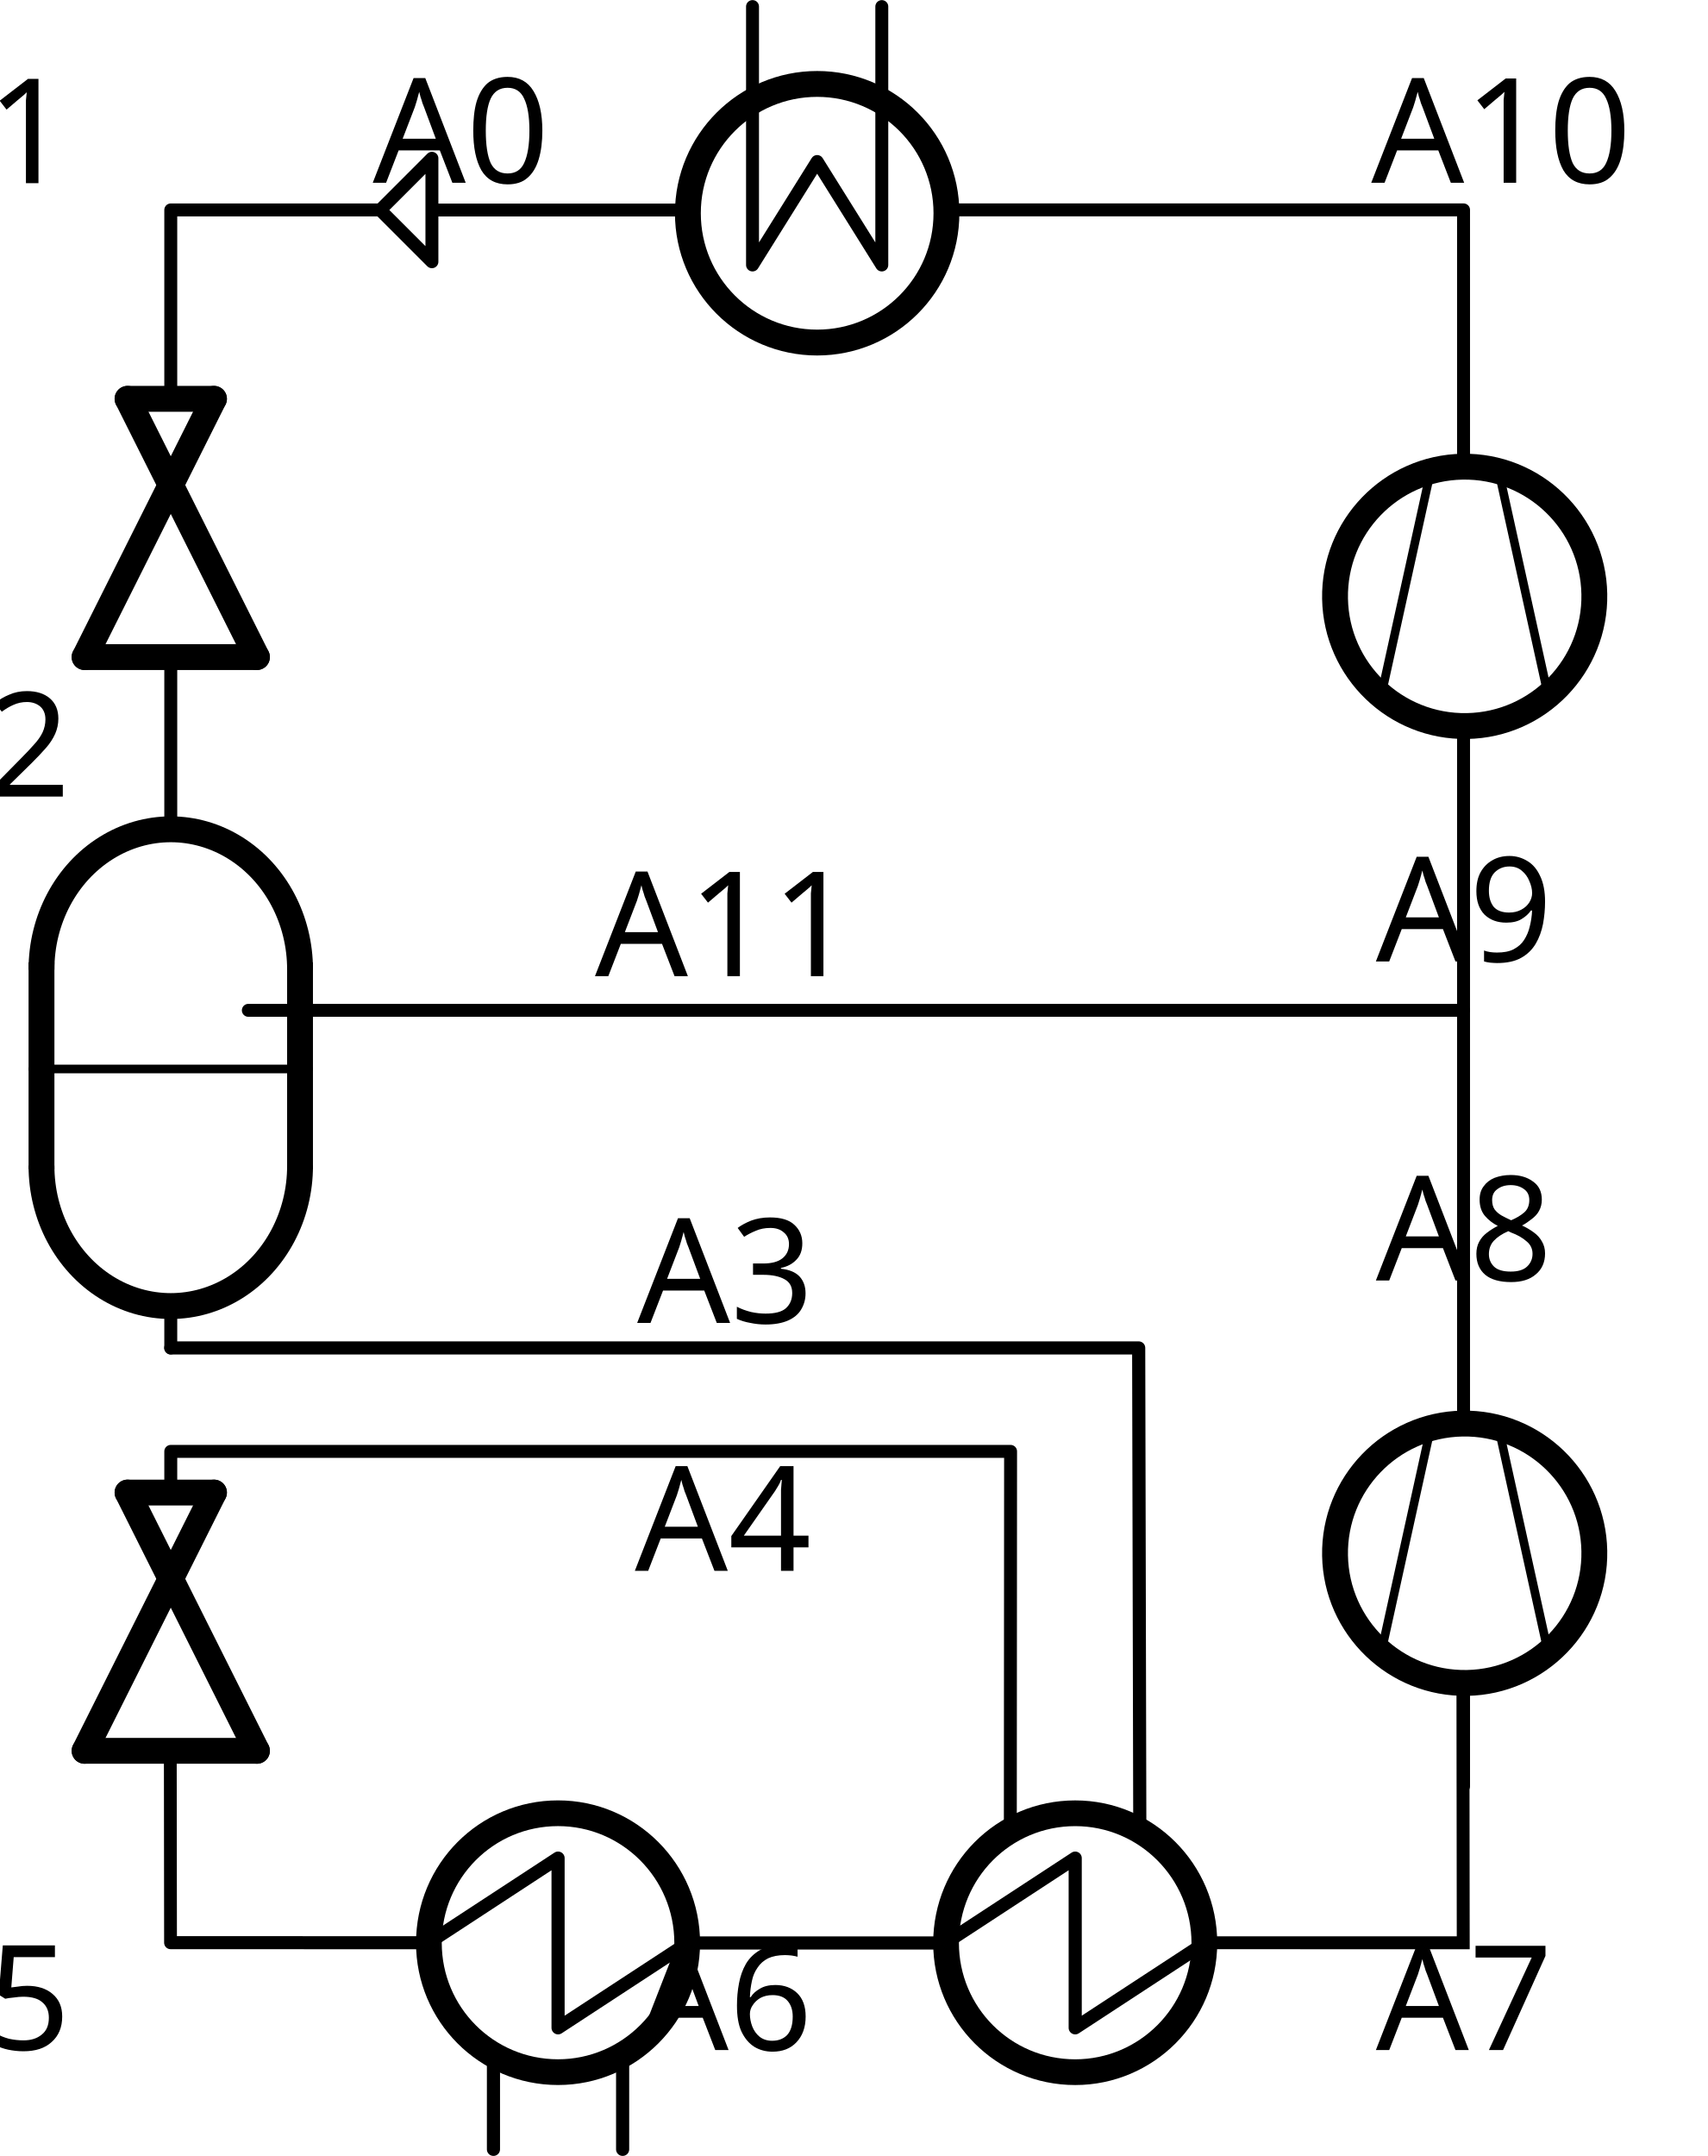
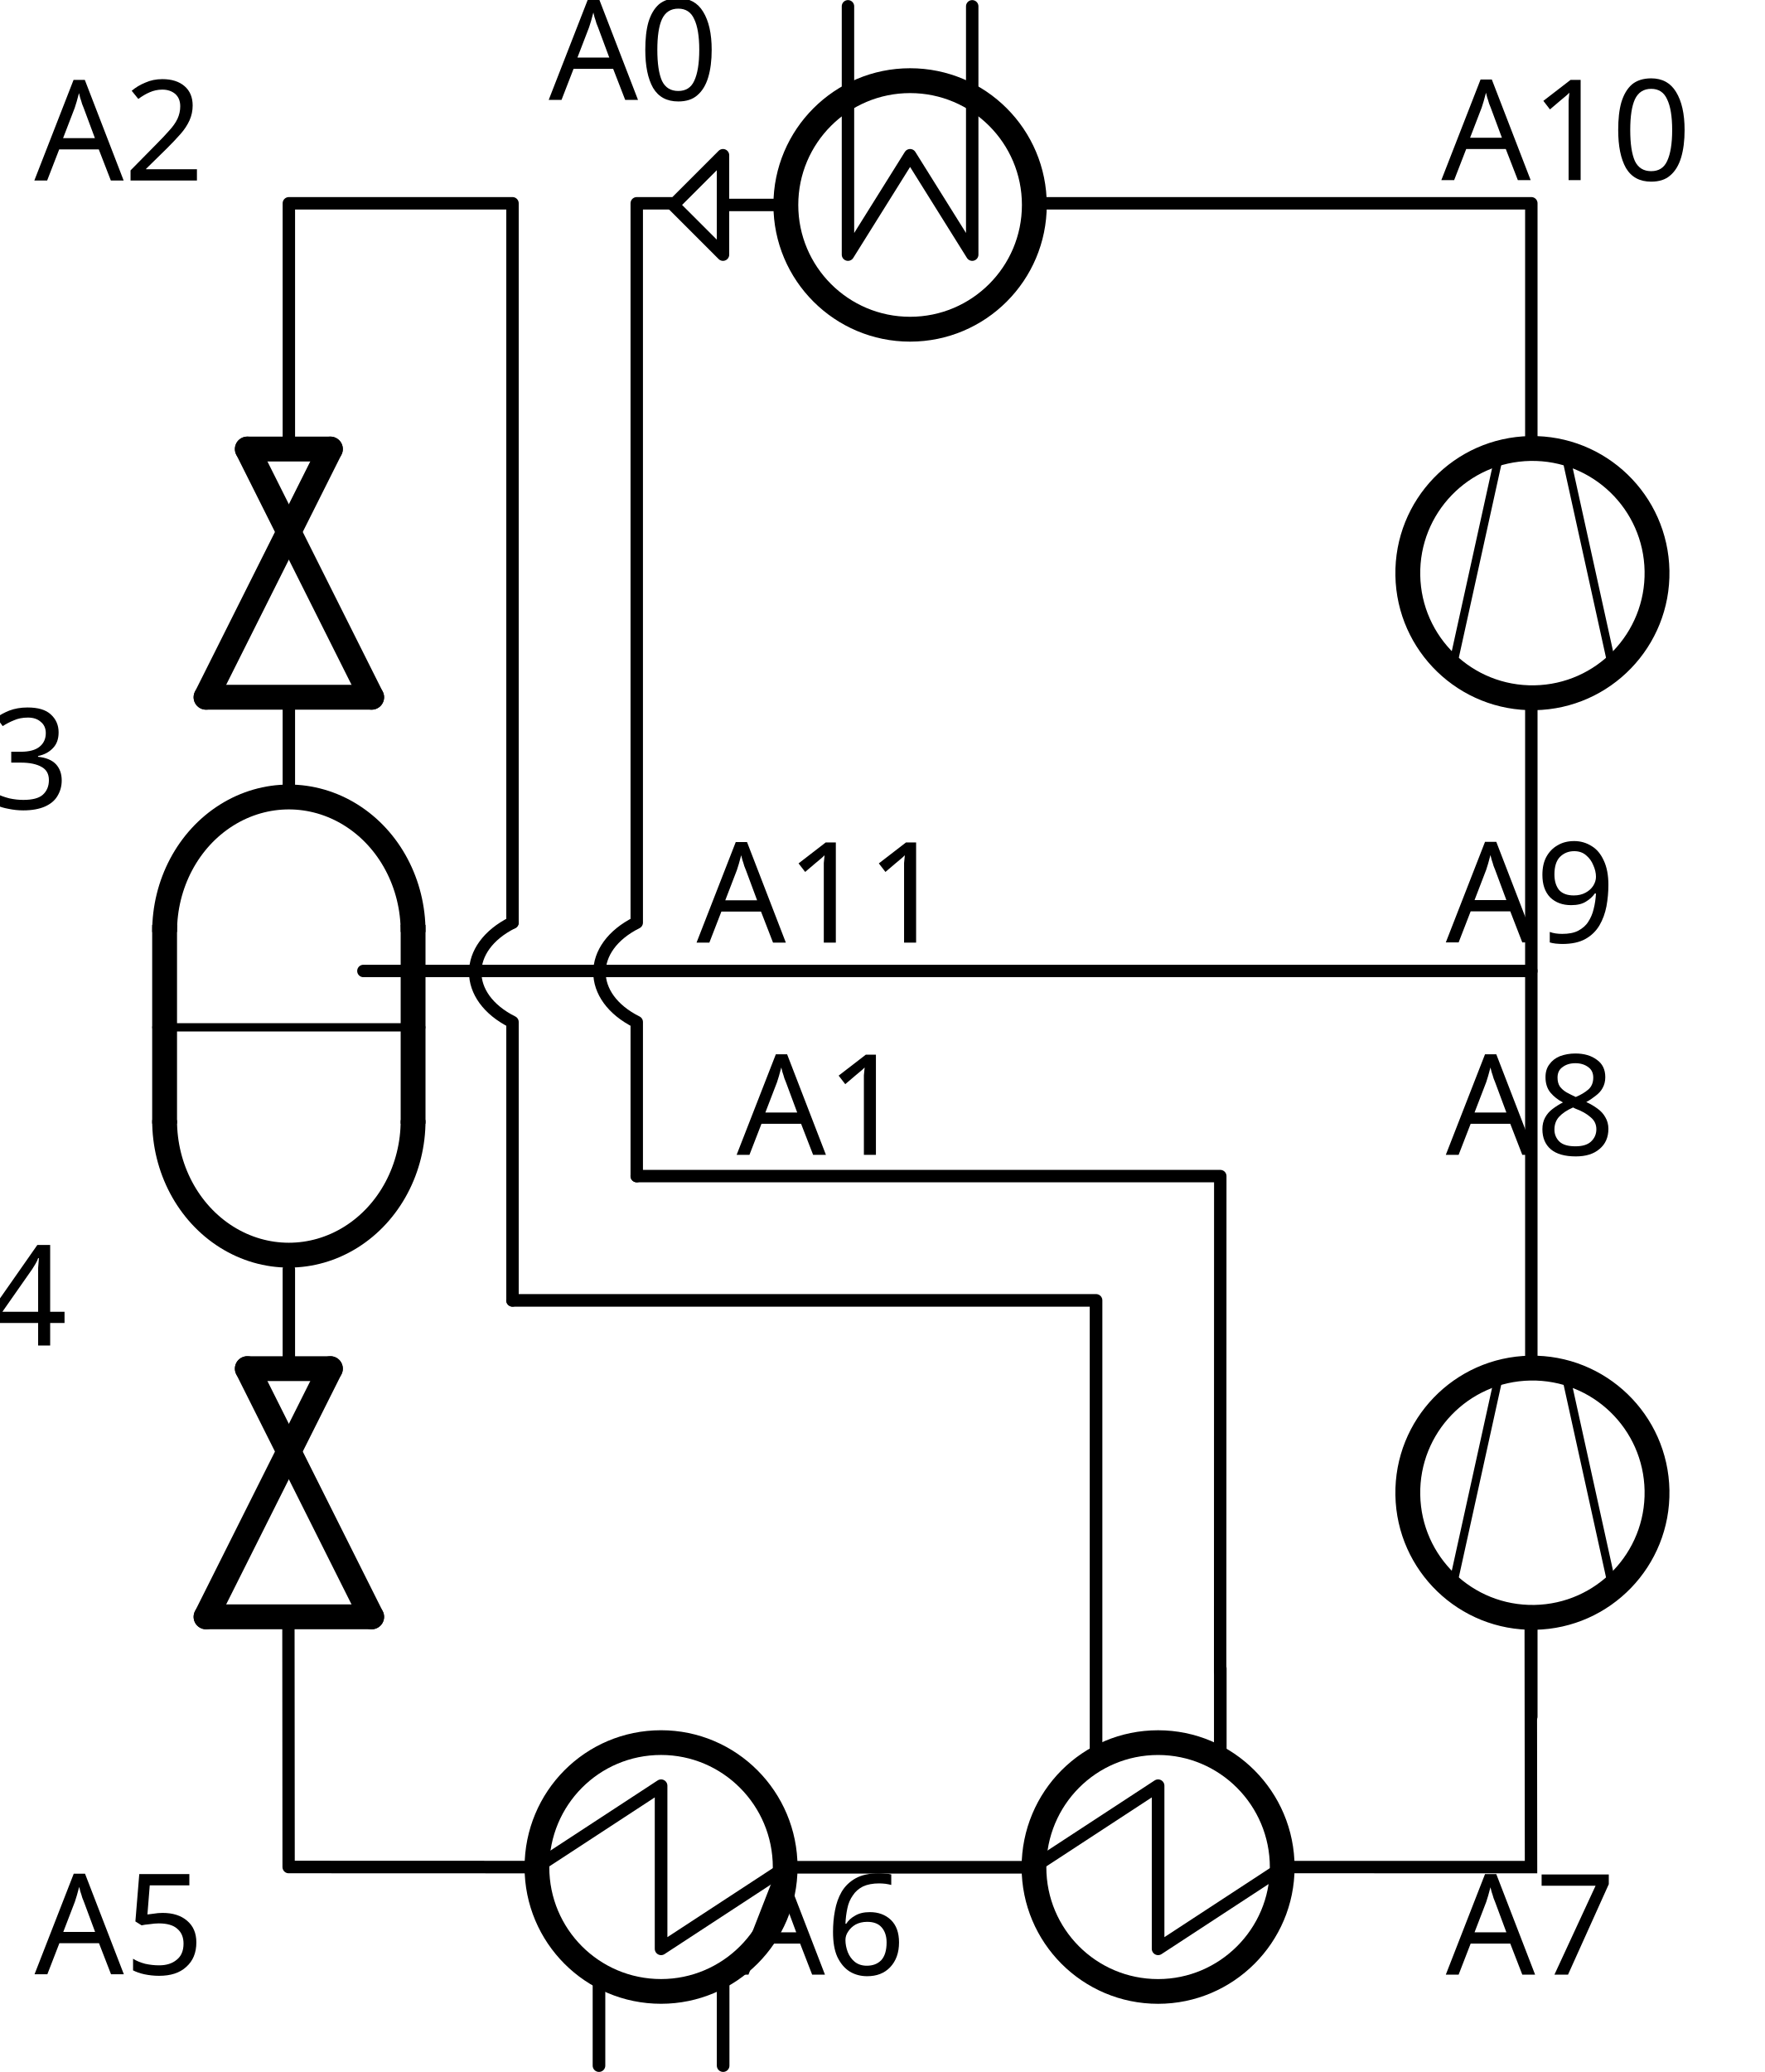
- <svg xmlns="http://www.w3.org/2000/svg" width="66.032mm" height="83.366mm" viewBox="0 0 66.032 83.366" version="1.1" id="svg8">
+ <svg xmlns="http://www.w3.org/2000/svg" width="71mm" height="83.366mm" viewBox="0 0 71 83.366" version="1.1" id="svg8">
  <defs id="defs2">
    <pattern y="0" x="0" height="6" width="6" patternUnits="userSpaceOnUse" id="EMFhbasepattern" />
    <pattern y="0" x="0" height="6" width="6" patternUnits="userSpaceOnUse" id="EMFhbasepattern-9" />
  </defs>
-   <g id="layer1" transform="translate(-35.39521,-127.9335)">
-     <g id="g968-8" transform="translate(34.33237,-141.6594)">
+   <g id="layer1" transform="translate(-30.37573,-127.9335)">
+     <g id="g968-8" transform="translate(34.33237,-139.0135)">
      <path style="fill:none;stroke:#000000;stroke-width:1;stroke-linecap:round;stroke-linejoin:round;stroke-miterlimit:4;stroke-dasharray:none;stroke-opacity:1" d="M 9.339,285.014 H 5.996" id="path824-81" />
      <path style="fill:none;stroke:#000000;stroke-width:1;stroke-linecap:round;stroke-linejoin:round;stroke-miterlimit:4;stroke-dasharray:none;stroke-opacity:1" d="M 5.996,285.014 11,295" id="path826-9" />
      <path style="fill:none;stroke:#000000;stroke-width:1;stroke-linecap:round;stroke-linejoin:round;stroke-miterlimit:4;stroke-dasharray:none;stroke-opacity:1" d="M 9.339,285.014 4.335,295" id="path828-2" />
      <path style="fill:none;stroke:#000000;stroke-width:1;stroke-linecap:round;stroke-linejoin:round;stroke-miterlimit:4;stroke-dasharray:none;stroke-opacity:1" d="M 11,295 H 4.335" id="path830-4" />
    </g>
-     <g id="g968-8-7" transform="translate(34.33237,-99.36769)">
+     <g id="g968-8-7" transform="translate(34.33237,-102.0135)">
      <path style="fill:none;stroke:#000000;stroke-width:1;stroke-linecap:round;stroke-linejoin:round;stroke-miterlimit:4;stroke-dasharray:none;stroke-opacity:1" d="M 9.339,285.014 H 5.996" id="path824-81-2" />
      <path style="fill:none;stroke:#000000;stroke-width:1;stroke-linecap:round;stroke-linejoin:round;stroke-miterlimit:4;stroke-dasharray:none;stroke-opacity:1" d="M 5.996,285.014 11,295" id="path826-9-6" />
      <path style="fill:none;stroke:#000000;stroke-width:1;stroke-linecap:round;stroke-linejoin:round;stroke-miterlimit:4;stroke-dasharray:none;stroke-opacity:1" d="M 9.339,285.014 4.335,295" id="path828-2-4" />
      <path style="fill:none;stroke:#000000;stroke-width:1;stroke-linecap:round;stroke-linejoin:round;stroke-miterlimit:4;stroke-dasharray:none;stroke-opacity:1" d="M 11,295 H 4.335" id="path830-4-4" />
    </g>
    <g transform="translate(71.54729,-102.0135)" id="g1037-4-0">
      <ellipse transform="rotate(88.97039)" cy="-15.282" cx="290.328" id="path4405-2-2-1-6-2-8-11-2" style="color:#000000;clip-rule:nonzero;display:inline;overflow:visible;visibility:visible;isolation:auto;mix-blend-mode:normal;color-interpolation:sRGB;color-interpolation-filters:linearRGB;solid-color:#000000;solid-opacity:1;fill:none;fill-opacity:0.667;fill-rule:nonzero;stroke:#000000;stroke-width:1;stroke-linecap:round;stroke-linejoin:round;stroke-miterlimit:4;stroke-dasharray:none;stroke-dashoffset:0;stroke-opacity:1;color-rendering:auto;image-rendering:auto;shape-rendering:auto;text-rendering:auto;enable-background:accumulate" ry="5.015" rx="5.015" />
      <path id="path4587-8-94-9-1-2-10-7" d="m 17.205,294.132 1.959,-8.892" style="fill:none;fill-rule:evenodd;stroke:#000000;stroke-width:0.333;stroke-linecap:round;stroke-linejoin:round;stroke-miterlimit:4;stroke-dasharray:none;stroke-opacity:1" />
      <path style="fill:none;fill-rule:evenodd;stroke:#000000;stroke-width:0.333;stroke-linecap:round;stroke-linejoin:round;stroke-miterlimit:4;stroke-dasharray:none;stroke-opacity:1" d="m 23.788,294.132 -1.959,-8.892" id="path4587-8-94-9-1-9-2-4-0" />
    </g>
    <g transform="translate(71.54729,-139.0135)" id="g1037-4-2">
      <ellipse transform="rotate(88.97039)" cy="-15.282" cx="290.328" id="path4405-2-2-1-6-2-8-11-9" style="color:#000000;clip-rule:nonzero;display:inline;overflow:visible;visibility:visible;isolation:auto;mix-blend-mode:normal;color-interpolation:sRGB;color-interpolation-filters:linearRGB;solid-color:#000000;solid-opacity:1;fill:none;fill-opacity:0.667;fill-rule:nonzero;stroke:#000000;stroke-width:1;stroke-linecap:round;stroke-linejoin:round;stroke-miterlimit:4;stroke-dasharray:none;stroke-dashoffset:0;stroke-opacity:1;color-rendering:auto;image-rendering:auto;shape-rendering:auto;text-rendering:auto;enable-background:accumulate" ry="5.015" rx="5.015" />
      <path id="path4587-8-94-9-1-2-10-8" d="m 17.205,294.132 1.959,-8.892" style="fill:none;fill-rule:evenodd;stroke:#000000;stroke-width:0.333;stroke-linecap:round;stroke-linejoin:round;stroke-miterlimit:4;stroke-dasharray:none;stroke-opacity:1" />
      <path style="fill:none;fill-rule:evenodd;stroke:#000000;stroke-width:0.333;stroke-linecap:round;stroke-linejoin:round;stroke-miterlimit:4;stroke-dasharray:none;stroke-opacity:1" d="m 23.788,294.132 -1.959,-8.892" id="path4587-8-94-9-1-9-2-4-7" />
    </g>
    <g id="g272-3" transform="translate(36.49982,-118.0654)">
      <g id="g2746-5-1-9-3-29-5-9-8" transform="matrix(0.9473144,0,0,0.9475563,-84.17021,97.49065)" style="stroke-width:1.154">
        <g id="g2740-9-3-7-5-3-7-6-5" style="stroke-width:1.154">
          <path id="path2720-3-8-4-7-4-2-4-3" style="fill:none;stroke:#000000;stroke-width:1.055;stroke-linecap:butt;stroke-linejoin:round;stroke-miterlimit:4;stroke-dasharray:none" d="m 99.935,204.44 v -8.443" />
        </g>
      </g>
      <g transform="translate(-116.129,48.5986)" id="g1309-6">
        <path d="m 116.629,242.61 v -8" style="fill:none;stroke:#000000;stroke-width:1;stroke-linecap:butt;stroke-linejoin:round;stroke-miterlimit:4;stroke-dasharray:none" id="path2720-3-8-4-7-3-0-0-7-5" />
        <path d="m 126.629,-234.9 a 5,5.419 0 0 1 -2.496,4.705 5,5.419 0 0 1 -5.008,-5e-5 5,5.419 0 0 1 -2.496,-4.705" transform="scale(1,-1)" style="opacity:1;fill:none;fill-opacity:1;fill-rule:nonzero;stroke:#000000;stroke-width:1;stroke-linecap:butt;stroke-linejoin:round;stroke-miterlimit:4;stroke-dasharray:none;stroke-dashoffset:0;stroke-opacity:1" id="path5734-3-9-1-5-4" />
        <path d="M 116.298,238.735 H 126.958" style="fill:none;stroke:#000000;stroke-width:0.333;stroke-linecap:round;stroke-linejoin:round;stroke-miterlimit:4;stroke-dasharray:none" id="path5194-0-3-9-6-2" />
        <path d="m -116.629,242.468 a 5,5.419 0 0 1 -2.496,4.705 5,5.419 0 0 1 -5.008,-6e-5 5,5.419 0 0 1 -2.496,-4.705" transform="scale(-1,1)" style="opacity:1;fill:none;fill-opacity:1;fill-rule:nonzero;stroke:#000000;stroke-width:1;stroke-linecap:butt;stroke-linejoin:round;stroke-miterlimit:4;stroke-dasharray:none;stroke-dashoffset:0;stroke-opacity:1" id="path5734-3-9-1-5-6-2" />
      </g>
    </g>
-     <path style="fill:none;stroke:#000000;stroke-width:0.5;stroke-linecap:round;stroke-linejoin:miter;stroke-dasharray:none;stroke-opacity:1" d="M 42,153.354 V 160" id="path2514" />
-     <path style="fill:none;stroke:#000000;stroke-width:0.5;stroke-linecap:round;stroke-linejoin:miter;stroke-dasharray:none;stroke-opacity:1" d="m 42,180.054 v -1.7" id="path2516" />
+     <path style="fill:none;stroke:#000000;stroke-width:0.5;stroke-linecap:round;stroke-linejoin:miter;stroke-dasharray:none;stroke-opacity:1" d="M 42,156 42,160" id="path2514" />
+     <path style="fill:none;stroke:#000000;stroke-width:0.5;stroke-linecap:round;stroke-linejoin:miter;stroke-dasharray:none;stroke-opacity:1" d="m 42,179 v 4" id="path2516" />
    <path style="fill:none;stroke:#000000;stroke-width:0.5;stroke-linecap:round;stroke-linejoin:miter;stroke-dasharray:none;stroke-opacity:1" d="M 45,167 H 92" id="path2642" />
    <path style="fill:none;stroke:#000000;stroke-width:0.5;stroke-linecap:round;stroke-linejoin:round;stroke-dasharray:none;stroke-opacity:1" d="m 92,197 v -3.946" id="path2734" />
    <path style="fill:none;stroke:#000000;stroke-width:0.5;stroke-linecap:round;stroke-linejoin:round;stroke-dasharray:none;stroke-opacity:1" d="m 92,156.054 v 27" id="path2736" />
    <g id="g1439" transform="translate(46.30005,-155.1209)">
      <circle r="5" transform="rotate(90)" cy="-20.7" cx="291.3" style="fill:none;stroke:#000000;stroke-width:1;stroke-linecap:round;stroke-linejoin:round;stroke-miterlimit:4;stroke-dasharray:none" id="path5185-8-6-5-2-6" />
      <path id="path1362-9" d="m 3.5,286.5 c 0,0 0,6.5 0,6.5 0,0 2.5,-4 2.5,-4 0,0 2.5,4 2.5,4 0,0 0,-6.5 0,-6.5" style="fill:none;stroke:#000000;stroke-width:0.5;stroke-linecap:round;stroke-linejoin:round;stroke-miterlimit:4;stroke-dasharray:none;stroke-opacity:1" transform="translate(14.7,0.3000017)" />
      <path transform="matrix(0.9980036,0,0,0.9980036,14.70699,0.8729317)" id="path1366-8" d="m 3.5,286.5 c 0,0 0,-3.5 0,-3.5" style="fill:none;stroke:#000000;stroke-width:0.501;stroke-linecap:round;stroke-linejoin:round;stroke-miterlimit:4;stroke-dasharray:none;stroke-opacity:1" />
      <path transform="matrix(0.9980036,0,0,0.9980036,19.70701,0.8734917)" id="path1366-7-1" d="m 3.5,286.5 c 0,0 0,-3.5 0,-3.5" style="fill:none;stroke:#000000;stroke-width:0.501;stroke-linecap:round;stroke-linejoin:round;stroke-miterlimit:4;stroke-dasharray:none;stroke-opacity:1" />
    </g>
-     <path transform="rotate(180,47.5,215.0563)" style="fill:none;stroke:#000000;stroke-width:0.5;stroke-linecap:butt;stroke-linejoin:round;stroke-miterlimit:4;stroke-dasharray:none;stroke-opacity:1" d="m 23,294.063 c 0,0 -20,0 -20,0 0,0 0,-10.063 0,-10.063" id="path4534-0" />
-     <path transform="matrix(1,0,0,-1,39,430.0543)" style="fill:none;stroke:#000000;stroke-width:0.5;stroke-linecap:butt;stroke-linejoin:round;stroke-miterlimit:4;stroke-dasharray:none;stroke-opacity:1" d="m 11,294.004 c 0,0 -8,0 -8,0 0,0 0,-7.204 0,-7.204" id="path4534-0-0" />
-     <path style="fill:none;stroke:#000000;stroke-width:0.424;stroke-linecap:butt;stroke-linejoin:round;stroke-miterlimit:4;stroke-dasharray:none;stroke-opacity:1" d="m 3.001,288.126 c 0,0 0.007,5.877 0.007,5.877 0,0 8.397,0.003 8.397,0.003" id="path4534" transform="matrix(1.168069,0,0,1.190431,38.47694,-146.9403)" />
+     <path transform="rotate(180,47.5,215.0563)" style="fill:none;stroke:#000000;stroke-width:0.5;stroke-linecap:butt;stroke-linejoin:round;stroke-miterlimit:4;stroke-dasharray:none;stroke-opacity:1" d="m 23,294 c 0,0 -20,-3.1e-4 -20,-3.1e-4 0,0 0,-10 0,-10" id="path4534-0" />
+     <path style="fill:none;stroke:#000000;stroke-width:0.424;stroke-linecap:butt;stroke-linejoin:round;stroke-miterlimit:4;stroke-dasharray:none;stroke-opacity:1" d="m 3.001,285.603 c 0,0 0.007,8.401 0.007,8.401 0,0 8.397,0.003 8.397,0.003" id="path4534" transform="matrix(1.168069,0,0,1.190431,38.47694,-146.9403)" />
    <g id="g157" transform="translate(0.964256,-10.99177)">
      <path style="fill:none;stroke:#000000;stroke-width:0.995px;stroke-linecap:round;stroke-linejoin:round;stroke-miterlimit:4;stroke-dasharray:none;stroke-opacity:1" d="m 56.014,209.038 c 2.752,0 4.995,2.244 4.995,5.016 0,2.752 -2.244,4.995 -4.995,4.995 -2.773,0 -4.995,-2.244 -4.995,-4.995 0,-2.773 2.222,-5.016 4.995,-5.016 z" id="path114" />
      <path style="fill:none;stroke:#000000;stroke-width:0.508px;stroke-linecap:round;stroke-linejoin:round;stroke-miterlimit:4;stroke-dasharray:none;stroke-opacity:1" d="m 61.031,214.054 -5.016,3.281 v -6.562 l -5.016,3.281" id="path116" />
      <path style="fill:none;stroke:#000000;stroke-width:0.508px;stroke-linecap:round;stroke-linejoin:round;stroke-miterlimit:4;stroke-dasharray:none;stroke-opacity:1" d="m 58.512,218.542 v 3.492" id="path118" />
      <path style="fill:none;stroke:#000000;stroke-width:0.508px;stroke-linecap:round;stroke-linejoin:round;stroke-miterlimit:4;stroke-dasharray:none;stroke-opacity:1" d="m 53.516,218.542 v 3.492" id="path120" />
      <path style="fill:none;stroke:#000000;stroke-width:0.508px;stroke-linecap:butt;stroke-linejoin:miter;stroke-miterlimit:4;stroke-dasharray:none;stroke-opacity:1" d="M 61.009,214.054 H 71" id="path122" />
      <path style="fill:none;stroke:#000000;stroke-width:0.995px;stroke-linecap:round;stroke-linejoin:round;stroke-miterlimit:4;stroke-dasharray:none;stroke-opacity:1" d="m 76.016,219.05 c -2.773,0 -4.995,-2.244 -4.995,-4.995 0,-2.773 2.222,-5.016 4.995,-5.016 2.752,0 4.995,2.244 4.995,5.016 0,2.752 -2.244,4.995 -4.995,4.995 z" id="path124" />
      <path style="fill:none;stroke:#000000;stroke-width:0.508px;stroke-linecap:round;stroke-linejoin:round;stroke-miterlimit:4;stroke-dasharray:none;stroke-opacity:1" d="m 71,214.054 5.016,-3.281 v 6.562 l 5.016,-3.281" id="path126" />
-       <path style="fill:none;stroke:#000000;stroke-width:0.508px;stroke-linecap:round;stroke-linejoin:round;stroke-miterlimit:4;stroke-dasharray:none;stroke-opacity:1" d="M 78.514,209.546 78.471,191.046 H 41.036" id="path130" />
+       <path style="fill:none;stroke:#000000;stroke-width:0.508px;stroke-linecap:round;stroke-linejoin:round;stroke-miterlimit:4;stroke-dasharray:none;stroke-opacity:1" d="m 73.519,209.546 v -3.423 -14.877 h -23.483" id="path128" />
+       <path style="fill:none;stroke:#000000;stroke-width:0.508px;stroke-linecap:round;stroke-linejoin:round;stroke-miterlimit:4;stroke-dasharray:none;stroke-opacity:1" d="m 78.519,209.546 v -3.492" id="path130" />
    </g>
    <path style="fill:none;stroke:#000000;stroke-width:0.5;stroke-linecap:round;stroke-linejoin:miter;stroke-dasharray:none;stroke-opacity:1" d="m 82.2,203.054 9.788,6.4e-4 -0.012,-10.005" id="path2642-1" />
-     <path style="fill:none;stroke:#000000;stroke-width:0.5;stroke-linecap:round;stroke-linejoin:round;stroke-dasharray:none;stroke-opacity:1" d="m 42,185.454 v -1.4 h 32.481 l -0.01,14.6" id="path2516-4" />
-     <path style="fill:none;fill-opacity:1;fill-rule:evenodd;stroke:#000000;stroke-width:0.5;stroke-linecap:round;stroke-linejoin:round;stroke-miterlimit:4;stroke-dasharray:none;stroke-opacity:1" d="m 52.1,138.054 -2,-2 2,-2 z" id="path4652-12-9-60-5-4-2-9-2" />
-     <path transform="matrix(0,1.000025,-1.000001,0,346.1001,133.1075)" style="fill:none;stroke:#000000;stroke-width:0.5;stroke-linecap:butt;stroke-linejoin:round;stroke-miterlimit:4;stroke-dasharray:none;stroke-opacity:1" d="m 2.947,294 c 0,0 0,-9.9 0,-9.9" id="path4534-09-3-2" />
-     <text xml:space="preserve" style="font-style:normal;font-variant:normal;font-weight:normal;font-stretch:normal;font-size:5.644px;line-height:1.25;font-family:Carlito;-inkscape-font-specification:'Carlito, Normal';font-variant-ligatures:normal;font-variant-caps:normal;font-variant-numeric:normal;font-feature-settings:normal;text-align:center;letter-spacing:0px;word-spacing:0px;writing-mode:lr-tb;text-anchor:middle;fill:#000000;fill-opacity:1;stroke:none;stroke-width:0.265" x="56.901" y="134.997" id="text868">
-       <tspan id="tspan866" x="56.901" y="134.997" style="font-style:normal;font-variant:normal;font-weight:normal;font-stretch:normal;font-size:5.644px;font-family:Carlito;-inkscape-font-specification:'Carlito, Normal';font-variant-ligatures:normal;font-variant-caps:normal;font-variant-numeric:normal;font-feature-settings:normal;text-align:center;writing-mode:lr-tb;text-anchor:middle;stroke-width:0.265">A0</tspan>
+     <path transform="matrix(0,1.000025,-1.000001,0,335.971,150.2007)" style="fill:none;stroke:#000000;stroke-width:0.5;stroke-linecap:round;stroke-linejoin:round;stroke-miterlimit:4;stroke-dasharray:none;stroke-opacity:1" d="m 44.998,256.493 c 0,0 -19.946,-0.005 -19.946,-0.005 0,0 0,23.484 0,23.484" id="path4534-09" />
+     <path style="fill:none;stroke:#000000;stroke-width:0.5;stroke-linecap:round;stroke-linejoin:round;stroke-miterlimit:4;stroke-dasharray:none;stroke-opacity:1" d="M 51,180.254 51,169.054 c -2,-1 -2,-3 -1.21e-4,-4" id="path984-0-9-9-9-7-0-1-5-0-8-4-7-7-8-8-3-5" />
+     <path style="fill:none;stroke:#000000;stroke-width:0.5;stroke-linecap:round;stroke-linejoin:round;stroke-miterlimit:4;stroke-dasharray:none;stroke-opacity:1" d="m 56,175.254 v -6.2 c -2,-1 -2,-3 -1.21e-4,-4 L 56,136.113 h 1.4" id="path984-0-9-9-9-7-0-1-5-0-8-4-7-7-8-8-3-5-7" />
+     <path style="fill:none;stroke:#000000;stroke-width:0.5;stroke-linecap:round;stroke-linejoin:round;stroke-miterlimit:4;stroke-dasharray:none;stroke-opacity:1" d="M 51,165.054 V 136.113 H 42 l 3.01e-4,9.941" id="path984-0-9-9-9-7-0-1-5-0-8-4-7-7-8-8-3-5-6" />
+     <text xml:space="preserve" style="font-style:normal;font-variant:normal;font-weight:normal;font-stretch:normal;font-size:5.644px;line-height:1.25;font-family:Carlito;-inkscape-font-specification:'Carlito, Normal';font-variant-ligatures:normal;font-variant-caps:normal;font-variant-numeric:normal;font-feature-settings:normal;text-align:center;letter-spacing:0px;word-spacing:0px;writing-mode:lr-tb;text-anchor:middle;fill:#000000;fill-opacity:1;stroke:none;stroke-width:0.265" x="59.542" y="131.95" id="text868">
+       <tspan id="tspan866" x="59.542" y="131.95" style="font-style:normal;font-variant:normal;font-weight:normal;font-stretch:normal;font-size:5.644px;font-family:Carlito;-inkscape-font-specification:'Carlito, Normal';font-variant-ligatures:normal;font-variant-caps:normal;font-variant-numeric:normal;font-feature-settings:normal;text-align:center;writing-mode:lr-tb;text-anchor:middle;stroke-width:0.265">A0</tspan>
    </text>
-     <text xml:space="preserve" style="font-style:normal;font-variant:normal;font-weight:normal;font-stretch:normal;font-size:5.644px;line-height:1.25;font-family:Carlito;-inkscape-font-specification:'Carlito, Normal';font-variant-ligatures:normal;font-variant-caps:normal;font-variant-numeric:normal;font-feature-settings:normal;text-align:center;letter-spacing:0px;word-spacing:0px;writing-mode:lr-tb;text-anchor:middle;fill:#000000;fill-opacity:1;stroke:none;stroke-width:0.265" x="38.364" y="135.015" id="text868-4">
-       <tspan id="tspan866-9" x="38.364" y="135.015" style="font-style:normal;font-variant:normal;font-weight:normal;font-stretch:normal;font-size:5.644px;font-family:Carlito;-inkscape-font-specification:'Carlito, Normal';font-variant-ligatures:normal;font-variant-caps:normal;font-variant-numeric:normal;font-feature-settings:normal;text-align:center;writing-mode:lr-tb;text-anchor:middle;stroke-width:0.265">A1</tspan>
+     <text xml:space="preserve" style="font-style:normal;font-variant:normal;font-weight:normal;font-stretch:normal;font-size:5.644px;line-height:1.25;font-family:Carlito;-inkscape-font-specification:'Carlito, Normal';font-variant-ligatures:normal;font-variant-caps:normal;font-variant-numeric:normal;font-feature-settings:normal;text-align:center;letter-spacing:0px;word-spacing:0px;writing-mode:lr-tb;text-anchor:middle;fill:#000000;fill-opacity:1;stroke:none;stroke-width:0.265" x="38.846" y="135.195" id="text868-4">
+       <tspan id="tspan866-9" x="38.846" y="135.195" style="font-style:normal;font-variant:normal;font-weight:normal;font-stretch:normal;font-size:5.644px;font-family:Carlito;-inkscape-font-specification:'Carlito, Normal';font-variant-ligatures:normal;font-variant-caps:normal;font-variant-numeric:normal;font-feature-settings:normal;text-align:center;writing-mode:lr-tb;text-anchor:middle;stroke-width:0.265">A2</tspan>
    </text>
-     <text xml:space="preserve" style="font-style:normal;font-variant:normal;font-weight:normal;font-stretch:normal;font-size:5.644px;line-height:1.25;font-family:Carlito;-inkscape-font-specification:'Carlito, Normal';font-variant-ligatures:normal;font-variant-caps:normal;font-variant-numeric:normal;font-feature-settings:normal;text-align:center;letter-spacing:0px;word-spacing:0px;writing-mode:lr-tb;text-anchor:middle;fill:#000000;fill-opacity:1;stroke:none;stroke-width:0.265" x="38.368" y="158.732" id="text868-5">
-       <tspan id="tspan866-0" x="38.368" y="158.732" style="font-style:normal;font-variant:normal;font-weight:normal;font-stretch:normal;font-size:5.644px;font-family:Carlito;-inkscape-font-specification:'Carlito, Normal';font-variant-ligatures:normal;font-variant-caps:normal;font-variant-numeric:normal;font-feature-settings:normal;text-align:center;writing-mode:lr-tb;text-anchor:middle;stroke-width:0.265">A2</tspan>
+     <text xml:space="preserve" style="font-style:normal;font-variant:normal;font-weight:normal;font-stretch:normal;font-size:5.644px;line-height:1.25;font-family:Carlito;-inkscape-font-specification:'Carlito, Normal';font-variant-ligatures:normal;font-variant-caps:normal;font-variant-numeric:normal;font-feature-settings:normal;text-align:center;letter-spacing:0px;word-spacing:0px;writing-mode:lr-tb;text-anchor:middle;fill:#000000;fill-opacity:1;stroke:none;stroke-width:0.265" x="33.434" y="160.475" id="text868-5">
+       <tspan id="tspan866-0" x="33.434" y="160.475" style="font-style:normal;font-variant:normal;font-weight:normal;font-stretch:normal;font-size:5.644px;font-family:Carlito;-inkscape-font-specification:'Carlito, Normal';font-variant-ligatures:normal;font-variant-caps:normal;font-variant-numeric:normal;font-feature-settings:normal;text-align:center;writing-mode:lr-tb;text-anchor:middle;stroke-width:0.265">A3</tspan>
    </text>
-     <text xml:space="preserve" style="font-style:normal;font-variant:normal;font-weight:normal;font-stretch:normal;font-size:5.644px;line-height:1.25;font-family:Carlito;-inkscape-font-specification:'Carlito, Normal';font-variant-ligatures:normal;font-variant-caps:normal;font-variant-numeric:normal;font-feature-settings:normal;text-align:center;letter-spacing:0px;word-spacing:0px;writing-mode:lr-tb;text-anchor:middle;fill:#000000;fill-opacity:1;stroke:none;stroke-width:0.265" x="67.036" y="188.668" id="text868-6">
-       <tspan id="tspan866-2" x="67.036" y="188.668" style="font-style:normal;font-variant:normal;font-weight:normal;font-stretch:normal;font-size:5.644px;font-family:Carlito;-inkscape-font-specification:'Carlito, Normal';font-variant-ligatures:normal;font-variant-caps:normal;font-variant-numeric:normal;font-feature-settings:normal;text-align:center;writing-mode:lr-tb;text-anchor:middle;stroke-width:0.265">A4</tspan>
+     <text xml:space="preserve" style="font-style:normal;font-variant:normal;font-weight:normal;font-stretch:normal;font-size:5.644px;line-height:1.25;font-family:Carlito;-inkscape-font-specification:'Carlito, Normal';font-variant-ligatures:normal;font-variant-caps:normal;font-variant-numeric:normal;font-feature-settings:normal;text-align:center;letter-spacing:0px;word-spacing:0px;writing-mode:lr-tb;text-anchor:middle;fill:#000000;fill-opacity:1;stroke:none;stroke-width:0.265" x="33.344" y="182.074" id="text868-6">
+       <tspan id="tspan866-2" x="33.344" y="182.074" style="font-style:normal;font-variant:normal;font-weight:normal;font-stretch:normal;font-size:5.644px;font-family:Carlito;-inkscape-font-specification:'Carlito, Normal';font-variant-ligatures:normal;font-variant-caps:normal;font-variant-numeric:normal;font-feature-settings:normal;text-align:center;writing-mode:lr-tb;text-anchor:middle;stroke-width:0.265">A4</tspan>
    </text>
-     <text xml:space="preserve" style="font-style:normal;font-variant:normal;font-weight:normal;font-stretch:normal;font-size:5.644px;line-height:1.25;font-family:Carlito;-inkscape-font-specification:'Carlito, Normal';font-variant-ligatures:normal;font-variant-caps:normal;font-variant-numeric:normal;font-feature-settings:normal;text-align:center;letter-spacing:0px;word-spacing:0px;writing-mode:lr-tb;text-anchor:middle;fill:#000000;fill-opacity:1;stroke:none;stroke-width:0.265" x="38.376" y="207.186" id="text868-3">
-       <tspan id="tspan866-1" x="38.376" y="207.186" style="font-style:normal;font-variant:normal;font-weight:normal;font-stretch:normal;font-size:5.644px;font-family:Carlito;-inkscape-font-specification:'Carlito, Normal';font-variant-ligatures:normal;font-variant-caps:normal;font-variant-numeric:normal;font-feature-settings:normal;text-align:center;writing-mode:lr-tb;text-anchor:middle;stroke-width:0.265">A5</tspan>
+     <text xml:space="preserve" style="font-style:normal;font-variant:normal;font-weight:normal;font-stretch:normal;font-size:5.644px;line-height:1.25;font-family:Carlito;-inkscape-font-specification:'Carlito, Normal';font-variant-ligatures:normal;font-variant-caps:normal;font-variant-numeric:normal;font-feature-settings:normal;text-align:center;letter-spacing:0px;word-spacing:0px;writing-mode:lr-tb;text-anchor:middle;fill:#000000;fill-opacity:1;stroke:none;stroke-width:0.265" x="38.854" y="207.366" id="text868-3">
+       <tspan id="tspan866-1" x="38.854" y="207.366" style="font-style:normal;font-variant:normal;font-weight:normal;font-stretch:normal;font-size:5.644px;font-family:Carlito;-inkscape-font-specification:'Carlito, Normal';font-variant-ligatures:normal;font-variant-caps:normal;font-variant-numeric:normal;font-feature-settings:normal;text-align:center;writing-mode:lr-tb;text-anchor:middle;stroke-width:0.265">A5</tspan>
    </text>
-     <text xml:space="preserve" style="font-style:normal;font-variant:normal;font-weight:normal;font-stretch:normal;font-size:5.644px;line-height:1.25;font-family:Carlito;-inkscape-font-specification:'Carlito, Normal';font-variant-ligatures:normal;font-variant-caps:normal;font-variant-numeric:normal;font-feature-settings:normal;text-align:center;letter-spacing:0px;word-spacing:0px;writing-mode:lr-tb;text-anchor:middle;fill:#000000;fill-opacity:1;stroke:none;stroke-width:0.265" x="95.697" y="207.204" id="text868-1">
-       <tspan id="tspan866-4" x="95.697" y="207.204" style="font-style:normal;font-variant:normal;font-weight:normal;font-stretch:normal;font-size:5.644px;font-family:Carlito;-inkscape-font-specification:'Carlito, Normal';font-variant-ligatures:normal;font-variant-caps:normal;font-variant-numeric:normal;font-feature-settings:normal;text-align:center;writing-mode:lr-tb;text-anchor:middle;stroke-width:0.265">A7</tspan>
+     <text xml:space="preserve" style="font-style:normal;font-variant:normal;font-weight:normal;font-stretch:normal;font-size:5.644px;line-height:1.25;font-family:Carlito;-inkscape-font-specification:'Carlito, Normal';font-variant-ligatures:normal;font-variant-caps:normal;font-variant-numeric:normal;font-feature-settings:normal;text-align:center;letter-spacing:0px;word-spacing:0px;writing-mode:lr-tb;text-anchor:middle;fill:#000000;fill-opacity:1;stroke:none;stroke-width:0.265" x="95.646" y="207.384" id="text868-1">
+       <tspan id="tspan866-4" x="95.646" y="207.384" style="font-style:normal;font-variant:normal;font-weight:normal;font-stretch:normal;font-size:5.644px;font-family:Carlito;-inkscape-font-specification:'Carlito, Normal';font-variant-ligatures:normal;font-variant-caps:normal;font-variant-numeric:normal;font-feature-settings:normal;text-align:center;writing-mode:lr-tb;text-anchor:middle;stroke-width:0.265">A7</tspan>
    </text>
-     <text xml:space="preserve" style="font-style:normal;font-variant:normal;font-weight:normal;font-stretch:normal;font-size:5.644px;line-height:1.25;font-family:Carlito;-inkscape-font-specification:'Carlito, Normal';font-variant-ligatures:normal;font-variant-caps:normal;font-variant-numeric:normal;font-feature-settings:normal;text-align:center;letter-spacing:0px;word-spacing:0px;writing-mode:lr-tb;text-anchor:middle;fill:#000000;fill-opacity:1;stroke:none;stroke-width:0.265" x="95.697" y="177.443" id="text868-8">
-       <tspan id="tspan866-5" x="95.697" y="177.443" style="font-style:normal;font-variant:normal;font-weight:normal;font-stretch:normal;font-size:5.644px;font-family:Carlito;-inkscape-font-specification:'Carlito, Normal';font-variant-ligatures:normal;font-variant-caps:normal;font-variant-numeric:normal;font-feature-settings:normal;text-align:center;writing-mode:lr-tb;text-anchor:middle;stroke-width:0.265">A8</tspan>
+     <text xml:space="preserve" style="font-style:normal;font-variant:normal;font-weight:normal;font-stretch:normal;font-size:5.644px;line-height:1.25;font-family:Carlito;-inkscape-font-specification:'Carlito, Normal';font-variant-ligatures:normal;font-variant-caps:normal;font-variant-numeric:normal;font-feature-settings:normal;text-align:center;letter-spacing:0px;word-spacing:0px;writing-mode:lr-tb;text-anchor:middle;fill:#000000;fill-opacity:1;stroke:none;stroke-width:0.265" x="95.646" y="174.396" id="text868-8">
+       <tspan id="tspan866-5" x="95.646" y="174.396" style="font-style:normal;font-variant:normal;font-weight:normal;font-stretch:normal;font-size:5.644px;font-family:Carlito;-inkscape-font-specification:'Carlito, Normal';font-variant-ligatures:normal;font-variant-caps:normal;font-variant-numeric:normal;font-feature-settings:normal;text-align:center;writing-mode:lr-tb;text-anchor:middle;stroke-width:0.265">A8</tspan>
    </text>
-     <text xml:space="preserve" style="font-style:normal;font-variant:normal;font-weight:normal;font-stretch:normal;font-size:5.644px;line-height:1.25;font-family:Carlito;-inkscape-font-specification:'Carlito, Normal';font-variant-ligatures:normal;font-variant-caps:normal;font-variant-numeric:normal;font-feature-settings:normal;text-align:center;letter-spacing:0px;word-spacing:0px;writing-mode:lr-tb;text-anchor:middle;fill:#000000;fill-opacity:1;stroke:none;stroke-width:0.265" x="97.13" y="134.997" id="text868-42">
-       <tspan id="tspan866-7" x="97.13" y="134.997" style="font-style:normal;font-variant:normal;font-weight:normal;font-stretch:normal;font-size:5.644px;font-family:Carlito;-inkscape-font-specification:'Carlito, Normal';font-variant-ligatures:normal;font-variant-caps:normal;font-variant-numeric:normal;font-feature-settings:normal;text-align:center;writing-mode:lr-tb;text-anchor:middle;stroke-width:0.265">A10</tspan>
+     <text xml:space="preserve" style="font-style:normal;font-variant:normal;font-weight:normal;font-stretch:normal;font-size:5.644px;line-height:1.25;font-family:Carlito;-inkscape-font-specification:'Carlito, Normal';font-variant-ligatures:normal;font-variant-caps:normal;font-variant-numeric:normal;font-feature-settings:normal;text-align:center;letter-spacing:0px;word-spacing:0px;writing-mode:lr-tb;text-anchor:middle;fill:#000000;fill-opacity:1;stroke:none;stroke-width:0.265" x="97.079" y="135.177" id="text868-42">
+       <tspan id="tspan866-7" x="97.079" y="135.177" style="font-style:normal;font-variant:normal;font-weight:normal;font-stretch:normal;font-size:5.644px;font-family:Carlito;-inkscape-font-specification:'Carlito, Normal';font-variant-ligatures:normal;font-variant-caps:normal;font-variant-numeric:normal;font-feature-settings:normal;text-align:center;writing-mode:lr-tb;text-anchor:middle;stroke-width:0.265">A10</tspan>
    </text>
-     <text xml:space="preserve" style="font-style:normal;font-variant:normal;font-weight:normal;font-stretch:normal;font-size:5.644px;line-height:1.25;font-family:Carlito;-inkscape-font-specification:'Carlito, Normal';font-variant-ligatures:normal;font-variant-caps:normal;font-variant-numeric:normal;font-feature-settings:normal;text-align:center;letter-spacing:0px;word-spacing:0px;writing-mode:lr-tb;text-anchor:middle;fill:#000000;fill-opacity:1;stroke:none;stroke-width:0.265" x="95.697" y="165.11" id="text868-2">
-       <tspan id="tspan866-3" x="95.697" y="165.11" style="font-style:normal;font-variant:normal;font-weight:normal;font-stretch:normal;font-size:5.644px;font-family:Carlito;-inkscape-font-specification:'Carlito, Normal';font-variant-ligatures:normal;font-variant-caps:normal;font-variant-numeric:normal;font-feature-settings:normal;text-align:center;writing-mode:lr-tb;text-anchor:middle;stroke-width:0.265">A9</tspan>
+     <text xml:space="preserve" style="font-style:normal;font-variant:normal;font-weight:normal;font-stretch:normal;font-size:5.644px;line-height:1.25;font-family:Carlito;-inkscape-font-specification:'Carlito, Normal';font-variant-ligatures:normal;font-variant-caps:normal;font-variant-numeric:normal;font-feature-settings:normal;text-align:center;letter-spacing:0px;word-spacing:0px;writing-mode:lr-tb;text-anchor:middle;fill:#000000;fill-opacity:1;stroke:none;stroke-width:0.265" x="95.646" y="165.854" id="text868-2">
+       <tspan id="tspan866-3" x="95.646" y="165.854" style="font-style:normal;font-variant:normal;font-weight:normal;font-stretch:normal;font-size:5.644px;font-family:Carlito;-inkscape-font-specification:'Carlito, Normal';font-variant-ligatures:normal;font-variant-caps:normal;font-variant-numeric:normal;font-feature-settings:normal;text-align:center;writing-mode:lr-tb;text-anchor:middle;stroke-width:0.265">A9</tspan>
    </text>
-     <text xml:space="preserve" style="font-style:normal;font-variant:normal;font-weight:normal;font-stretch:normal;font-size:5.644px;line-height:1.25;font-family:Carlito;-inkscape-font-specification:'Carlito, Normal';font-variant-ligatures:normal;font-variant-caps:normal;font-variant-numeric:normal;font-feature-settings:normal;text-align:center;letter-spacing:0px;word-spacing:0px;writing-mode:lr-tb;text-anchor:middle;fill:#000000;fill-opacity:1;stroke:none;stroke-width:0.265" x="67.108" y="165.678" id="text868-9">
-       <tspan id="tspan866-8" x="67.108" y="165.678" style="font-style:normal;font-variant:normal;font-weight:normal;font-stretch:normal;font-size:5.644px;font-family:Carlito;-inkscape-font-specification:'Carlito, Normal';font-variant-ligatures:normal;font-variant-caps:normal;font-variant-numeric:normal;font-feature-settings:normal;text-align:center;writing-mode:lr-tb;text-anchor:middle;stroke-width:0.265">A11</tspan>
+     <text xml:space="preserve" style="font-style:normal;font-variant:normal;font-weight:normal;font-stretch:normal;font-size:5.644px;line-height:1.25;font-family:Carlito;-inkscape-font-specification:'Carlito, Normal';font-variant-ligatures:normal;font-variant-caps:normal;font-variant-numeric:normal;font-feature-settings:normal;text-align:center;letter-spacing:0px;word-spacing:0px;writing-mode:lr-tb;text-anchor:middle;fill:#000000;fill-opacity:1;stroke:none;stroke-width:0.265" x="67.108" y="165.858" id="text868-9">
+       <tspan id="tspan866-8" x="67.108" y="165.858" style="font-style:normal;font-variant:normal;font-weight:normal;font-stretch:normal;font-size:5.644px;font-family:Carlito;-inkscape-font-specification:'Carlito, Normal';font-variant-ligatures:normal;font-variant-caps:normal;font-variant-numeric:normal;font-feature-settings:normal;text-align:center;writing-mode:lr-tb;text-anchor:middle;stroke-width:0.265">A11</tspan>
    </text>
-     <text xml:space="preserve" style="font-style:normal;font-variant:normal;font-weight:normal;font-stretch:normal;font-size:5.644px;line-height:1.25;font-family:Carlito;-inkscape-font-specification:'Carlito, Normal';font-variant-ligatures:normal;font-variant-caps:normal;font-variant-numeric:normal;font-feature-settings:normal;text-align:center;letter-spacing:0px;word-spacing:0px;writing-mode:lr-tb;text-anchor:middle;fill:#000000;fill-opacity:1;stroke:none;stroke-width:0.265" x="67.125" y="179.083" id="text868-4-6">
-       <tspan id="tspan866-9-2" x="67.125" y="179.083" style="font-style:normal;font-variant:normal;font-weight:normal;font-stretch:normal;font-size:5.644px;font-family:Carlito;-inkscape-font-specification:'Carlito, Normal';font-variant-ligatures:normal;font-variant-caps:normal;font-variant-numeric:normal;font-feature-settings:normal;text-align:center;writing-mode:lr-tb;text-anchor:middle;stroke-width:0.265">A3</tspan>
+     <path style="fill:none;fill-opacity:1;fill-rule:evenodd;stroke:#000000;stroke-width:0.5;stroke-linecap:round;stroke-linejoin:round;stroke-miterlimit:4;stroke-dasharray:none;stroke-opacity:1" d="m 59.471,138.179 -2,-2 2,-2 z" id="path4652-12-9-60-5-4-2-9-2" />
+     <path transform="matrix(0,1.000025,-1.000001,0,352.0002,133.2323)" style="fill:none;stroke:#000000;stroke-width:0.5;stroke-linecap:butt;stroke-linejoin:round;stroke-miterlimit:4;stroke-dasharray:none;stroke-opacity:1" d="m 2.947,292.4 c 0,0 0,-2.4 0,-2.4" id="path4534-09-3-2" />
+     <text xml:space="preserve" style="font-style:normal;font-variant:normal;font-weight:normal;font-stretch:normal;font-size:5.644px;line-height:1.25;font-family:Carlito;-inkscape-font-specification:'Carlito, Normal';font-variant-ligatures:normal;font-variant-caps:normal;font-variant-numeric:normal;font-feature-settings:normal;text-align:center;letter-spacing:0px;word-spacing:0px;writing-mode:lr-tb;text-anchor:middle;fill:#000000;fill-opacity:1;stroke:none;stroke-width:0.265" x="67.108" y="174.4" id="text868-4-6">
+       <tspan id="tspan866-9-2" x="67.108" y="174.4" style="font-style:normal;font-variant:normal;font-weight:normal;font-stretch:normal;font-size:5.644px;font-family:Carlito;-inkscape-font-specification:'Carlito, Normal';font-variant-ligatures:normal;font-variant-caps:normal;font-variant-numeric:normal;font-feature-settings:normal;text-align:center;writing-mode:lr-tb;text-anchor:middle;stroke-width:0.265">A1</tspan>
    </text>
-     <text xml:space="preserve" style="font-style:normal;font-variant:normal;font-weight:normal;font-stretch:normal;font-size:5.644px;line-height:1.25;font-family:Carlito;-inkscape-font-specification:'Carlito, Normal';font-variant-ligatures:normal;font-variant-caps:normal;font-variant-numeric:normal;font-feature-settings:normal;text-align:center;letter-spacing:0px;word-spacing:0px;writing-mode:lr-tb;text-anchor:middle;fill:#000000;fill-opacity:1;stroke:none;stroke-width:0.265" x="67.066" y="207.203" id="text868-4-6-2">
-       <tspan id="tspan866-9-2-4" x="67.066" y="207.203" style="font-style:normal;font-variant:normal;font-weight:normal;font-stretch:normal;font-size:5.644px;font-family:Carlito;-inkscape-font-specification:'Carlito, Normal';font-variant-ligatures:normal;font-variant-caps:normal;font-variant-numeric:normal;font-feature-settings:normal;text-align:center;writing-mode:lr-tb;text-anchor:middle;stroke-width:0.265">A6</tspan>
+     <text xml:space="preserve" style="font-style:normal;font-variant:normal;font-weight:normal;font-stretch:normal;font-size:5.644px;line-height:1.25;font-family:Carlito;-inkscape-font-specification:'Carlito, Normal';font-variant-ligatures:normal;font-variant-caps:normal;font-variant-numeric:normal;font-feature-settings:normal;text-align:center;letter-spacing:0px;word-spacing:0px;writing-mode:lr-tb;text-anchor:middle;fill:#000000;fill-opacity:1;stroke:none;stroke-width:0.265" x="67.066" y="207.382" id="text868-4-6-2">
+       <tspan id="tspan866-9-2-4" x="67.066" y="207.382" style="font-style:normal;font-variant:normal;font-weight:normal;font-stretch:normal;font-size:5.644px;font-family:Carlito;-inkscape-font-specification:'Carlito, Normal';font-variant-ligatures:normal;font-variant-caps:normal;font-variant-numeric:normal;font-feature-settings:normal;text-align:center;writing-mode:lr-tb;text-anchor:middle;stroke-width:0.265">A6</tspan>
    </text>
  </g>
</svg>
